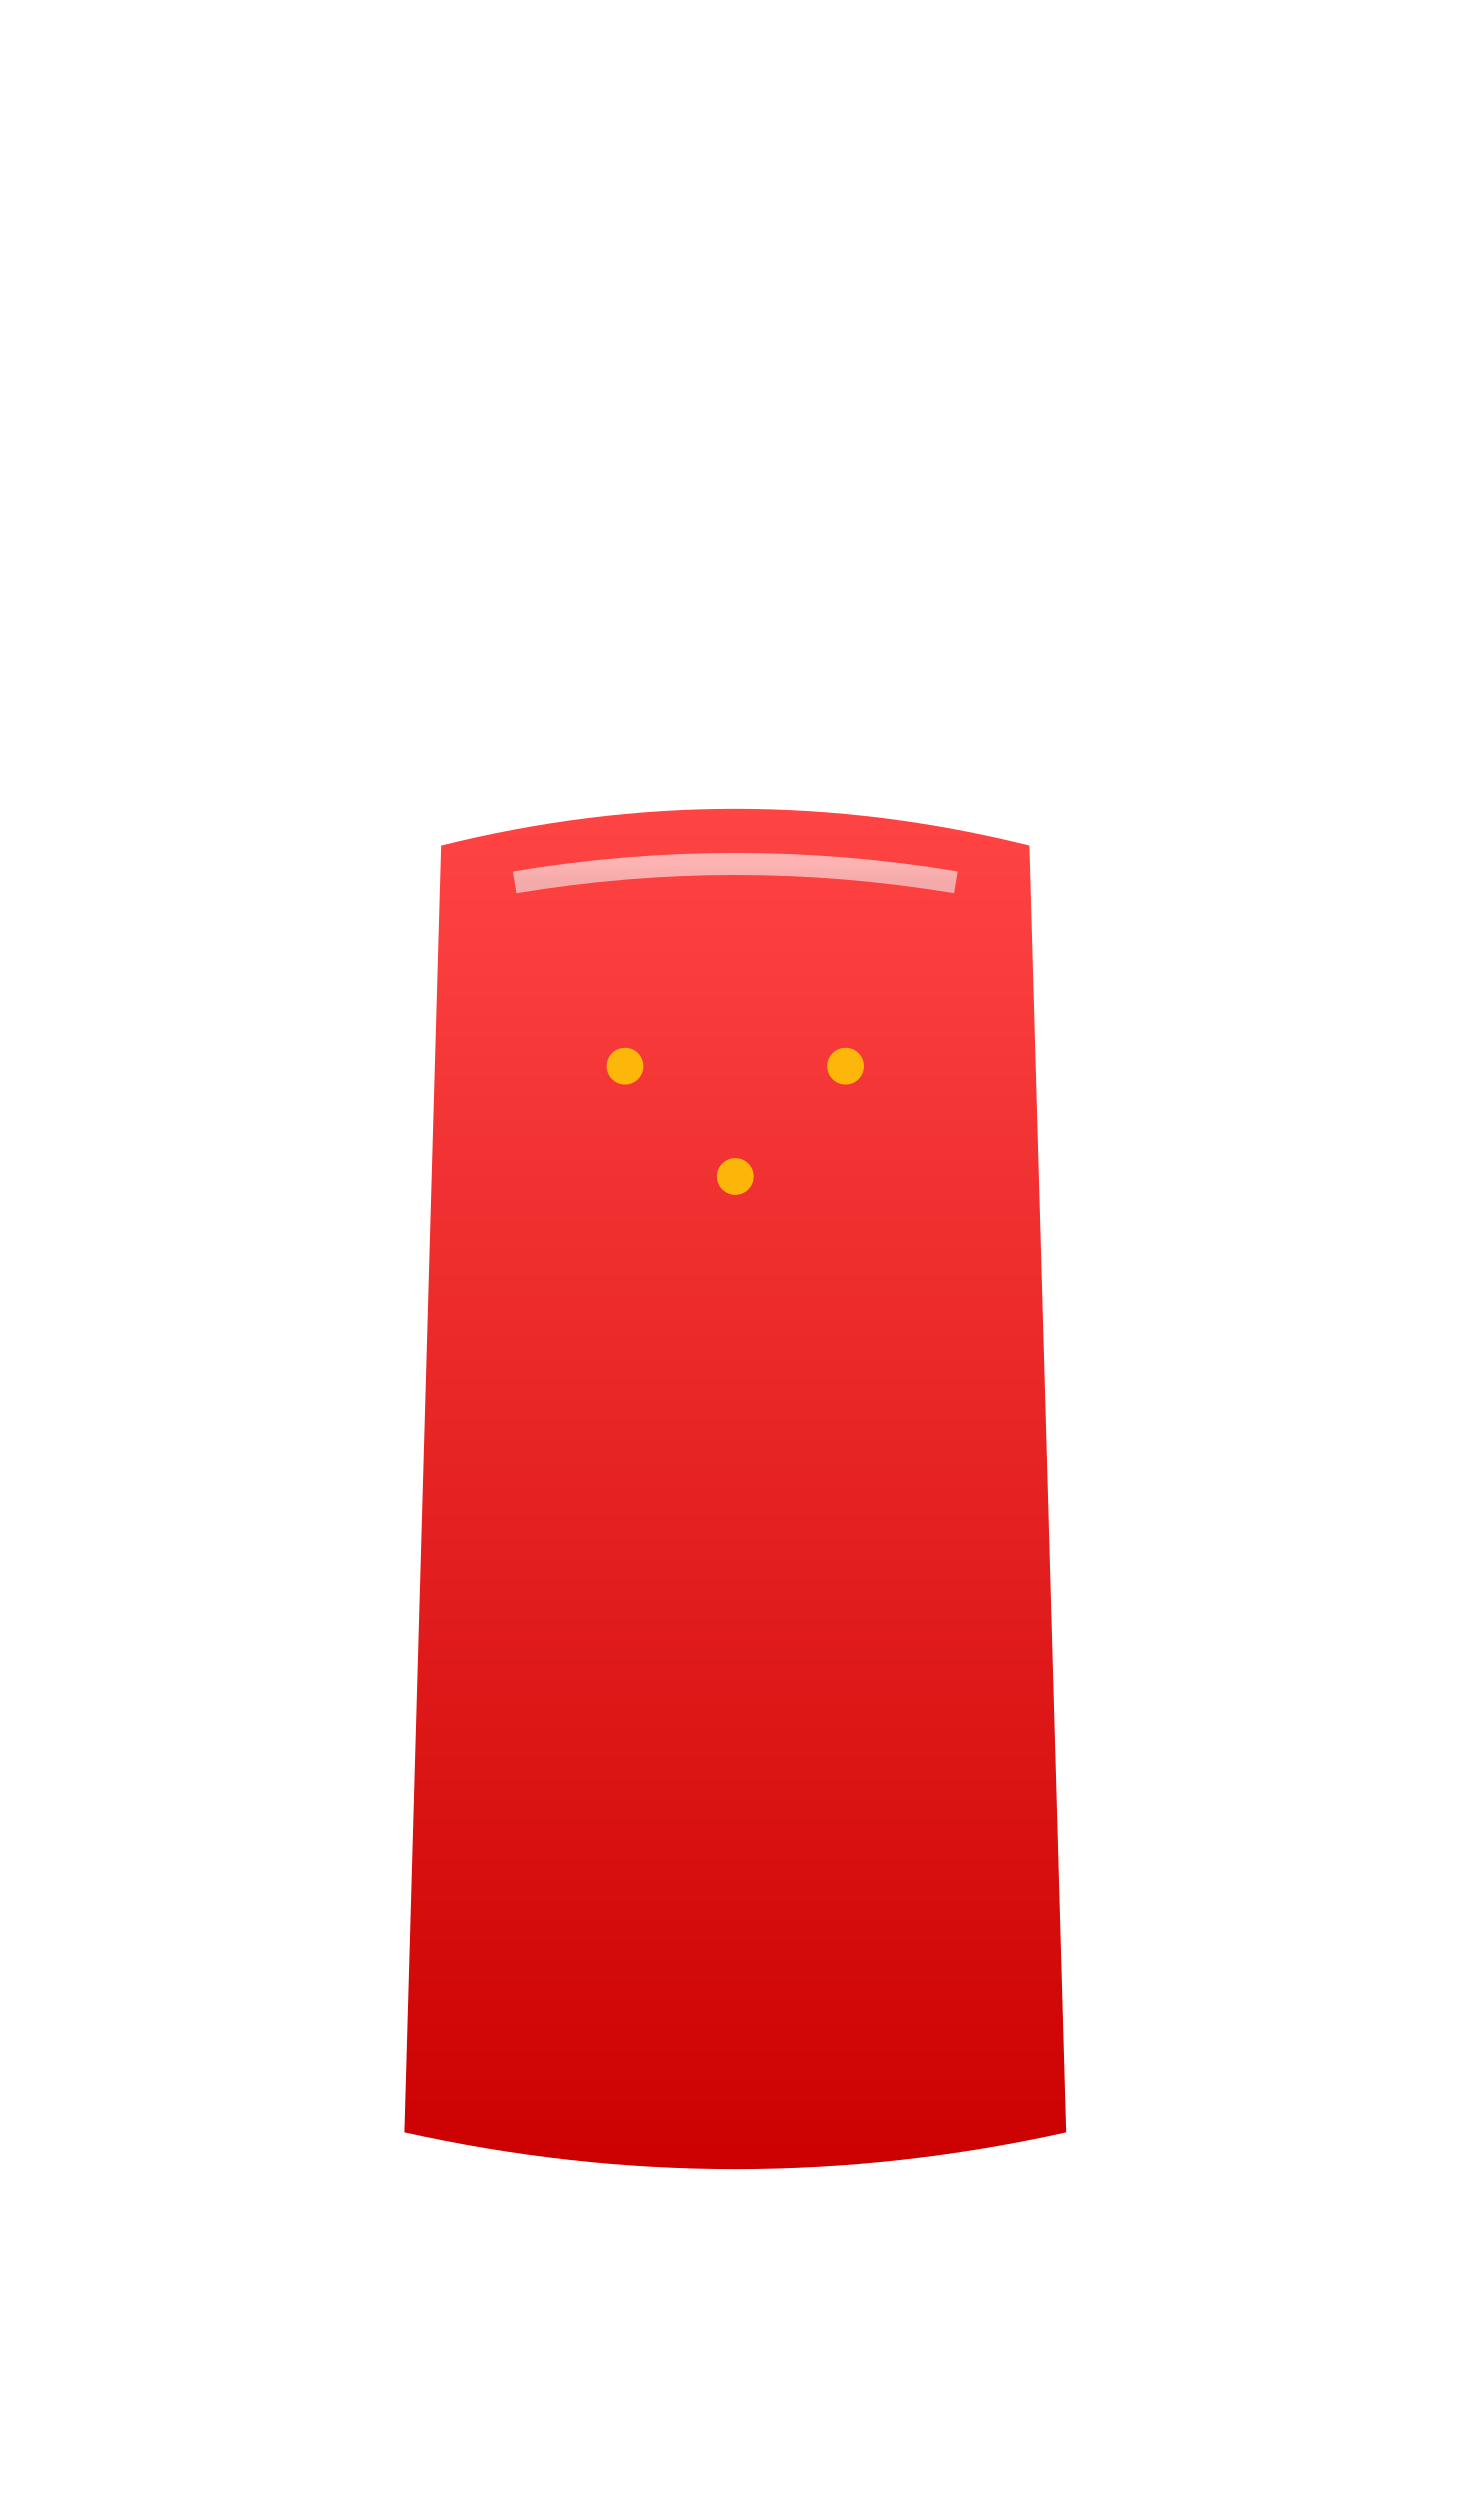
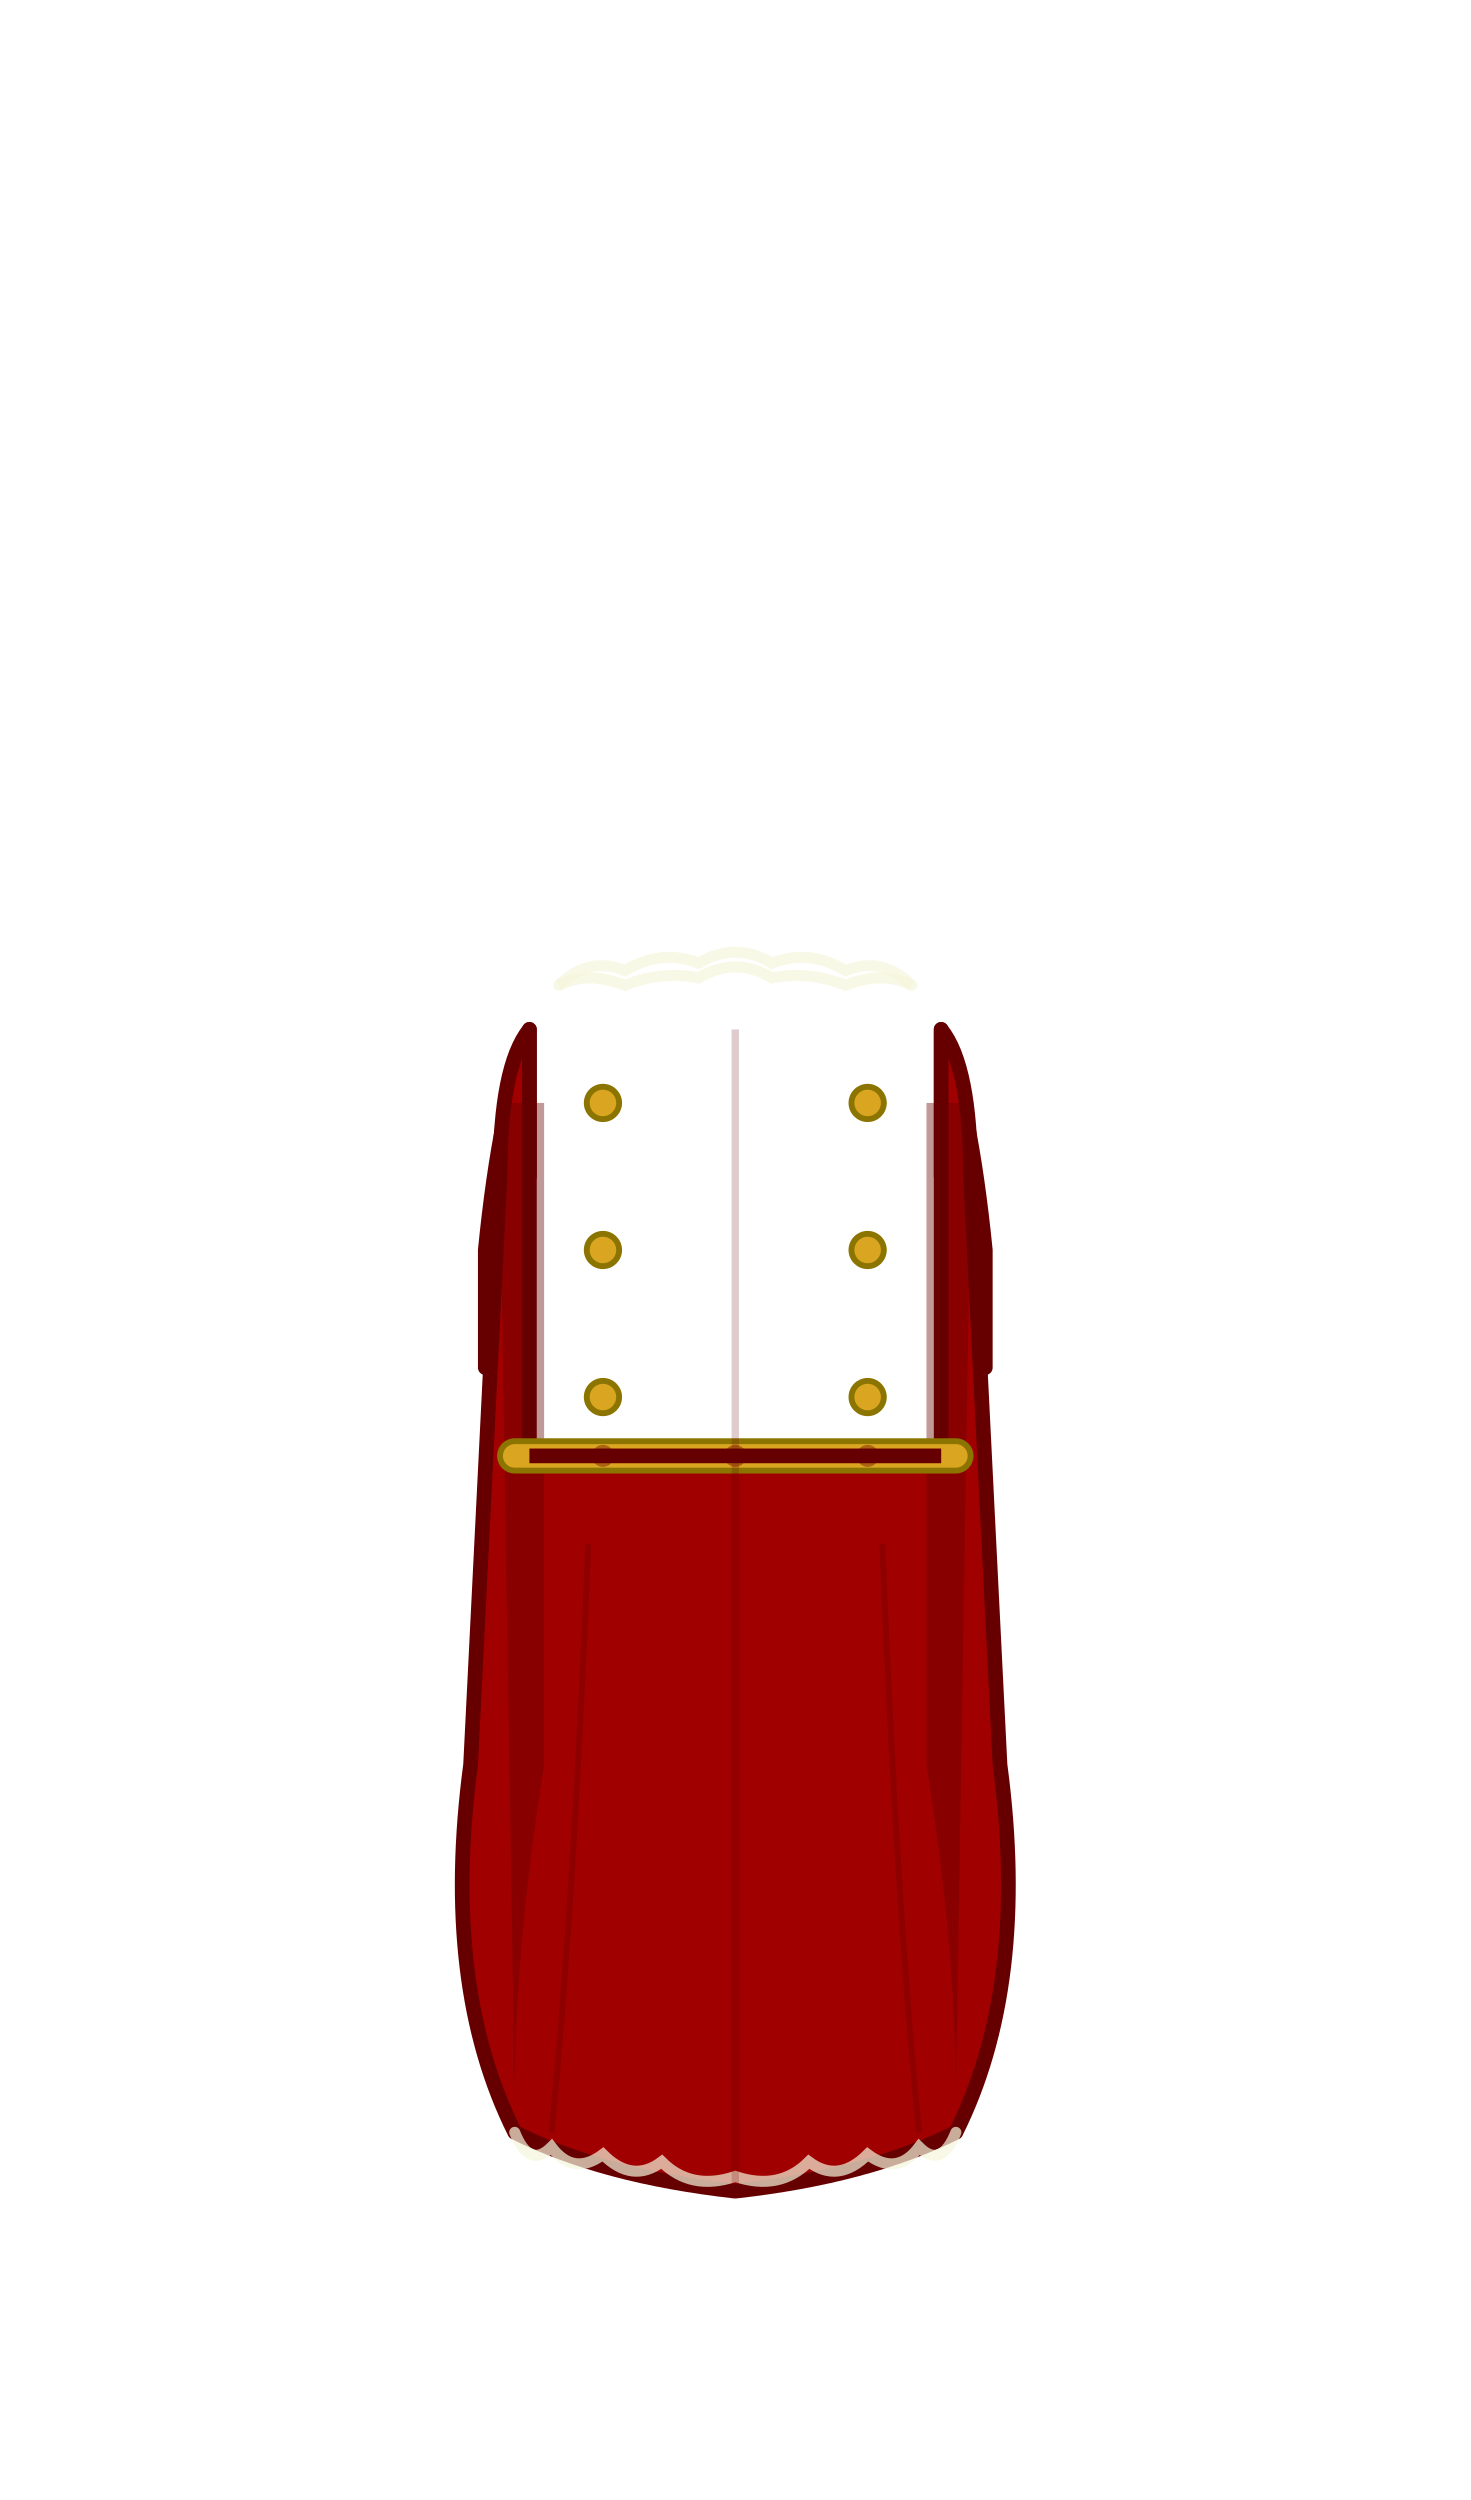
<svg xmlns="http://www.w3.org/2000/svg" viewBox="0 0 200 340">
+   <style>
+     .wc-main{fill:#8B0000;stroke:#660000;stroke-width:2;stroke-linejoin:round}
+     .wc-shade{fill:#660000;stroke:none;opacity:0.4}
+     .wc-fur{fill:#F5F5DC;stroke:#EEEEEE;stroke-width:0.8;stroke-linejoin:round}
+     .wc-fur-wave{fill:none;stroke:#F5F5DC;stroke-width:1.5;opacity:0.7}
+     .wc-button{fill:#DAA520;stroke:#8B7500;stroke-width:0.8}
+   </style>
  <defs>
-     <linearGradient id="wc-grad" x1="0" y1="0" x2="0" y2="1">
-       <stop offset="0%" stop-color="#FF4444" />
-       <stop offset="100%" stop-color="#CC0000" />
-     </linearGradient>
-     <linearGradient id="wc-fur" x1="0" y1="0" x2="0" y2="1">
-       <stop offset="0%" stop-color="#FFFFFF" />
-       <stop offset="100%" stop-color="#F0F0F0" />
+     <linearGradient id="wc-coat-grad" x1="0" y1="134" x2="0" y2="296">
+       <stop offset="0%" stop-color="#A00000" />
+       <stop offset="100%" stop-color="#8B0000" />
    </linearGradient>
  </defs>
  <g id="clothing">
-     <path d="M60,115 Q100,105 140,115 L145,290 Q100,300 55,290 Z" fill="url(#wc-grad)" />
-     <path d="M65,115 L65,280" stroke="url(#wc-fur)" stroke-width="4" opacity="0.7" />
-     <path d="M135,115 L135,280" stroke="url(#wc-fur)" stroke-width="4" opacity="0.7" />
-     <path d="M70,120 Q100,115 130,120" fill="none" stroke="url(#wc-fur)" stroke-width="3" opacity="0.6" />
-     <circle cx="85" cy="145" r="2.5" fill="#FFD700" opacity="0.8" />
-     <circle cx="100" cy="160" r="2.5" fill="#FFD700" opacity="0.8" />
-     <circle cx="115" cy="145" r="2.5" fill="#FFD700" opacity="0.8" />
+     <path d="M72 140 Q68 150 66 170 L66 186 Q68 175 72 160 Z" class="wc-main" />
+     <path d="M128 140 Q132 150 134 170 L134 186 Q132 175 128 160 Z" class="wc-main" />
+     <path d="M72 140 Q68 145 68 160 L64 240 Q60 270 70 290 Q82 296 100 298 Q118 296 130 290 Q140 270 136 240 L132 160 Q132 145 128 140 L128 198 L72 198 Z" fill="url(#wc-coat-grad)" stroke="#660000" stroke-width="2" stroke-linejoin="round" />
+     <path d="M68 150 L74 150 L74 240 Q70 265 70 285 L68 160 Z" class="wc-shade" />
+     <path d="M132 150 L126 150 L126 240 Q130 265 130 285 L132 160 Z" class="wc-shade" />
+     <path d="M76 134 Q80 130 85 132 Q90 129 95 131 Q100 128 105 131 Q110 129 115 132 Q120 130 124 134" class="wc-fur-wave" stroke-linecap="round" />
+     <path d="M76 134 Q80 132 85 134 Q90 132 95 133 Q100 130 105 133 Q110 132 115 134 Q120 132 124 134" class="wc-fur-wave" />
+     <path d="M70 290 Q72 295 75 292 Q78 296 82 293 Q86 297 90 294 Q94 298 100 296 Q106 298 110 294 Q114 297 118 293 Q122 296 125 292 Q128 295 130 290" class="wc-fur-wave" stroke-linecap="round" />
+     <circle cx="82" cy="150" r="2.2" class="wc-button" />
+     <circle cx="82" cy="170" r="2.2" class="wc-button" />
+     <circle cx="82" cy="190" r="2.2" class="wc-button" />
+     <circle cx="118" cy="150" r="2.2" class="wc-button" />
+     <circle cx="118" cy="170" r="2.2" class="wc-button" />
+     <circle cx="118" cy="190" r="2.2" class="wc-button" />
+     <rect x="68" y="196" width="64" height="4" class="wc-button" rx="2" />
+     <circle cx="82" cy="198" r="1.5" class="wc-shade" />
+     <circle cx="100" cy="198" r="1.5" class="wc-shade" />
+     <circle cx="118" cy="198" r="1.5" class="wc-shade" />
+     <line x1="72" y1="198" x2="128" y2="198" stroke="#660000" stroke-width="2" />
+     <path d="M80 210 Q78 260 75 290" stroke="#660000" stroke-width="0.8" fill="none" opacity="0.3" />
+     <path d="M120 210 Q122 260 125 290" stroke="#660000" stroke-width="0.8" fill="none" opacity="0.3" />
+     <path d="M100 140 L100 298" stroke="#660000" stroke-width="1" fill="none" opacity="0.2" />
  </g>
</svg>
